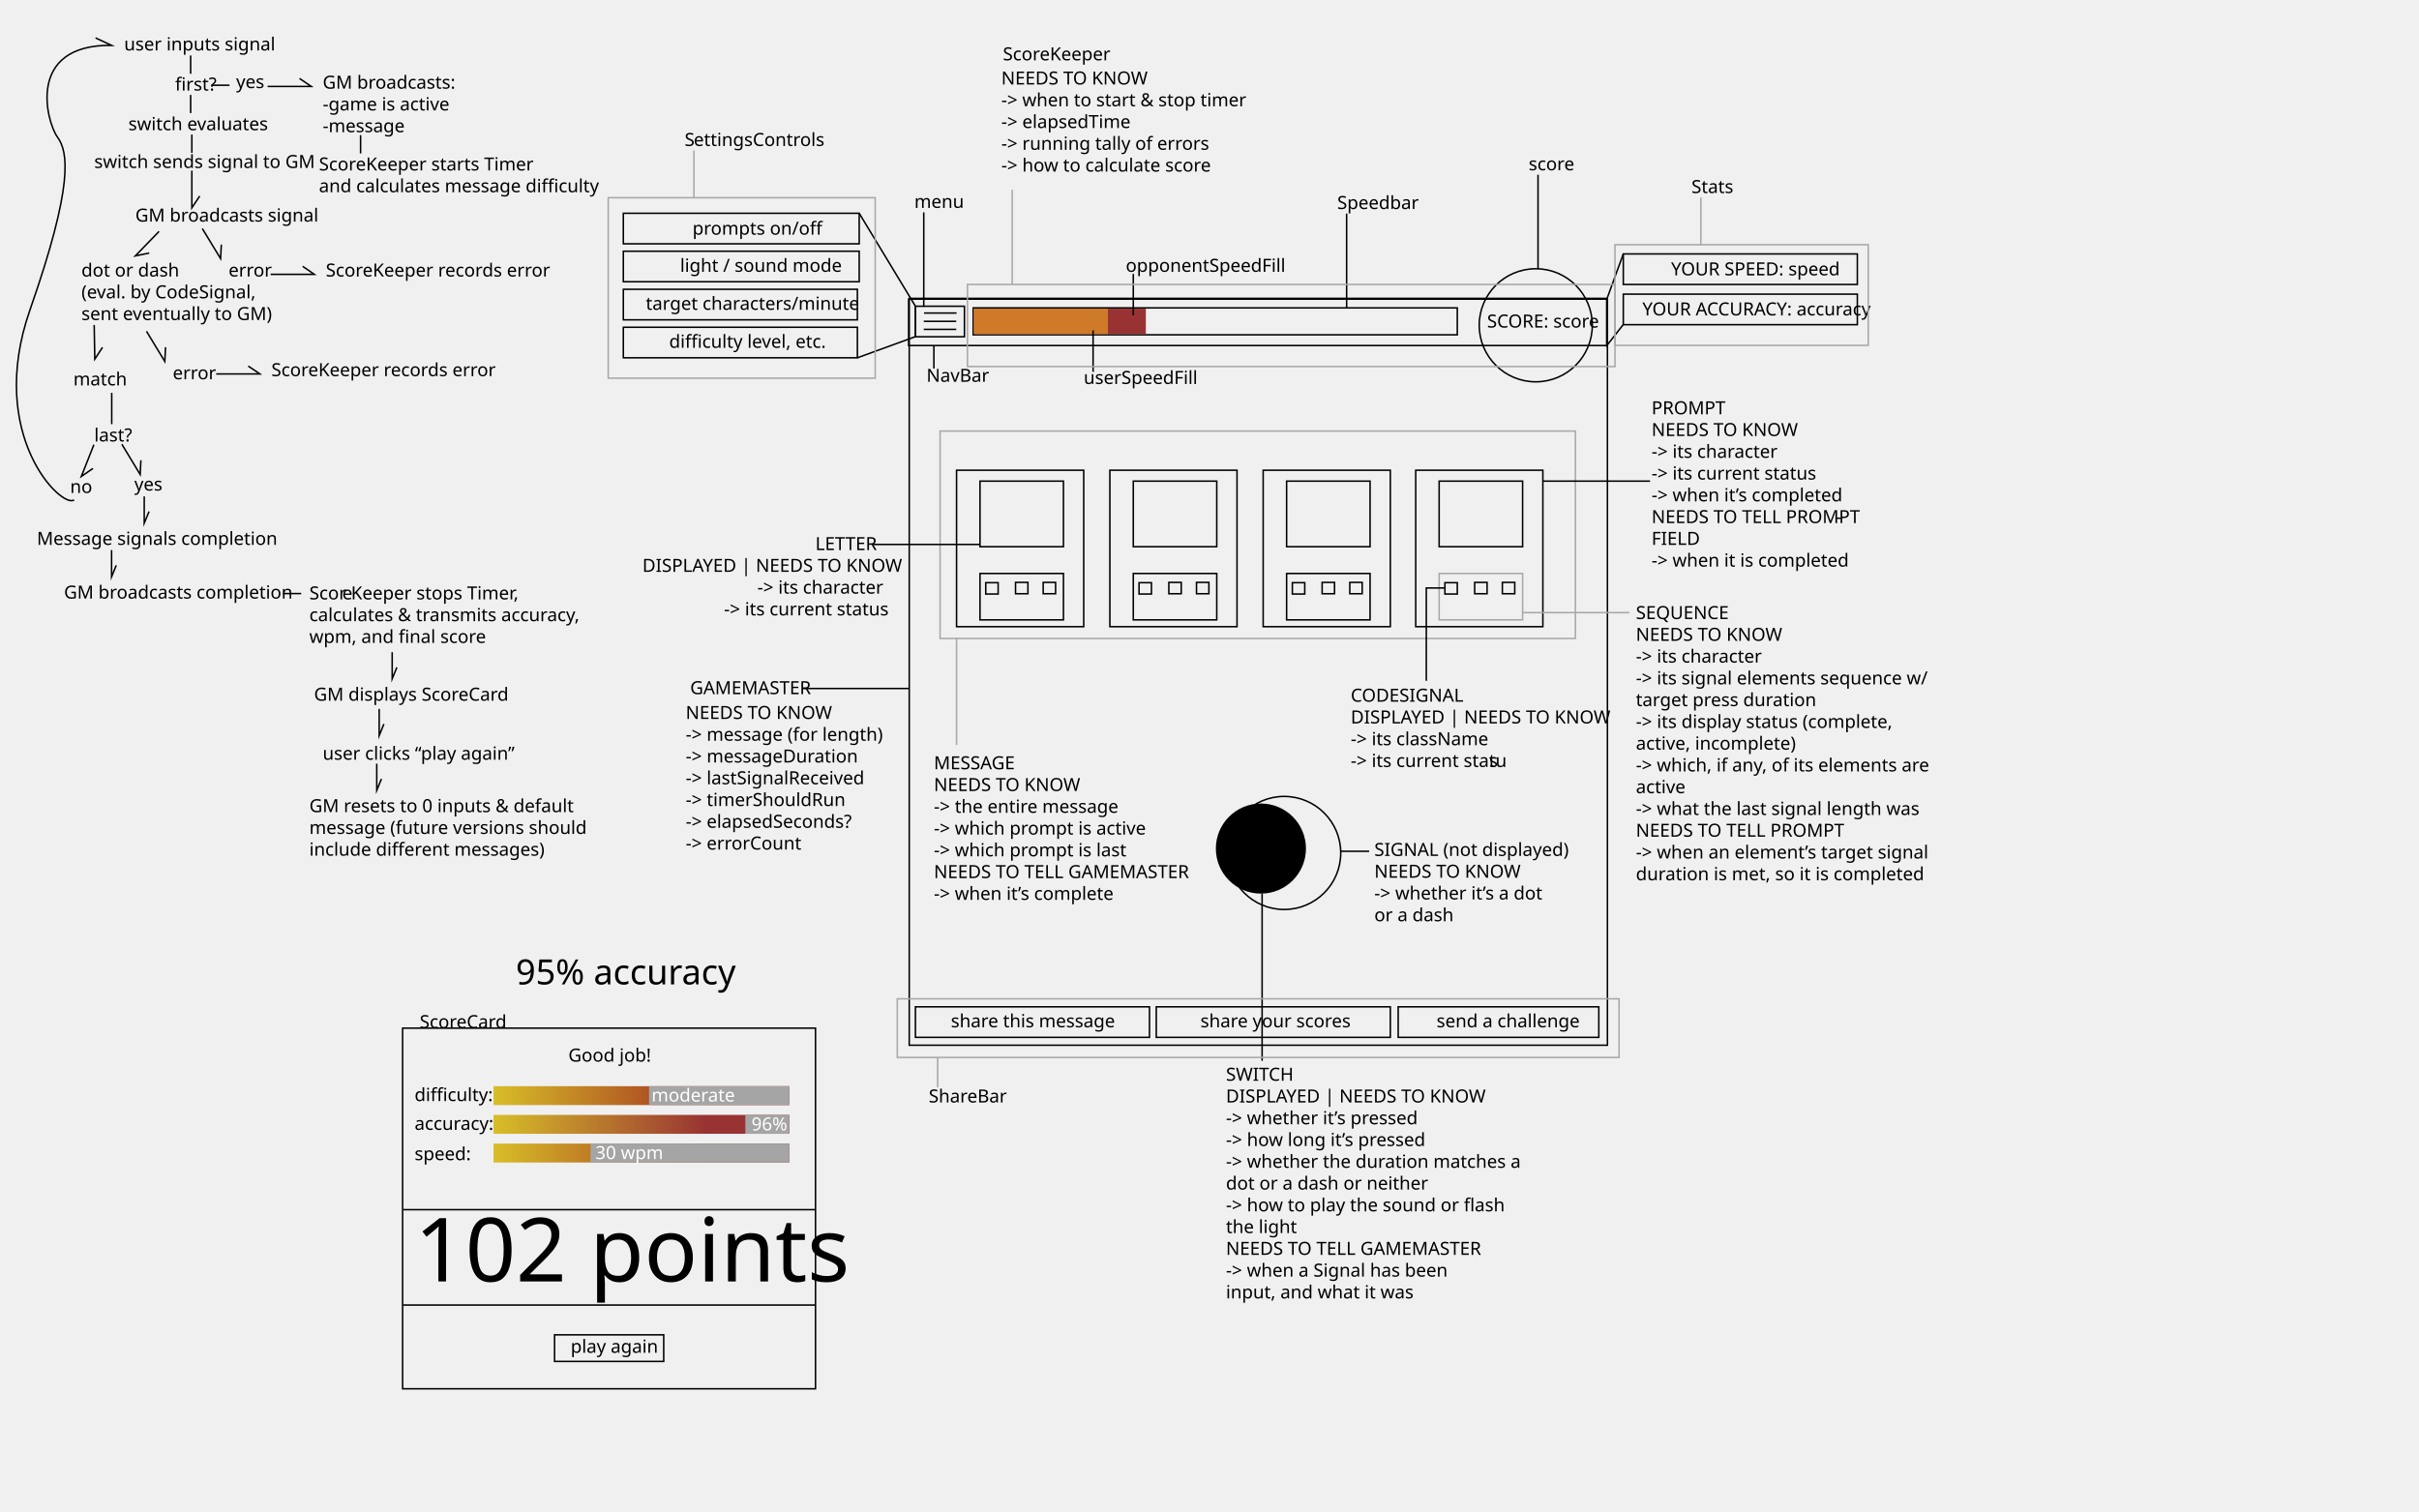
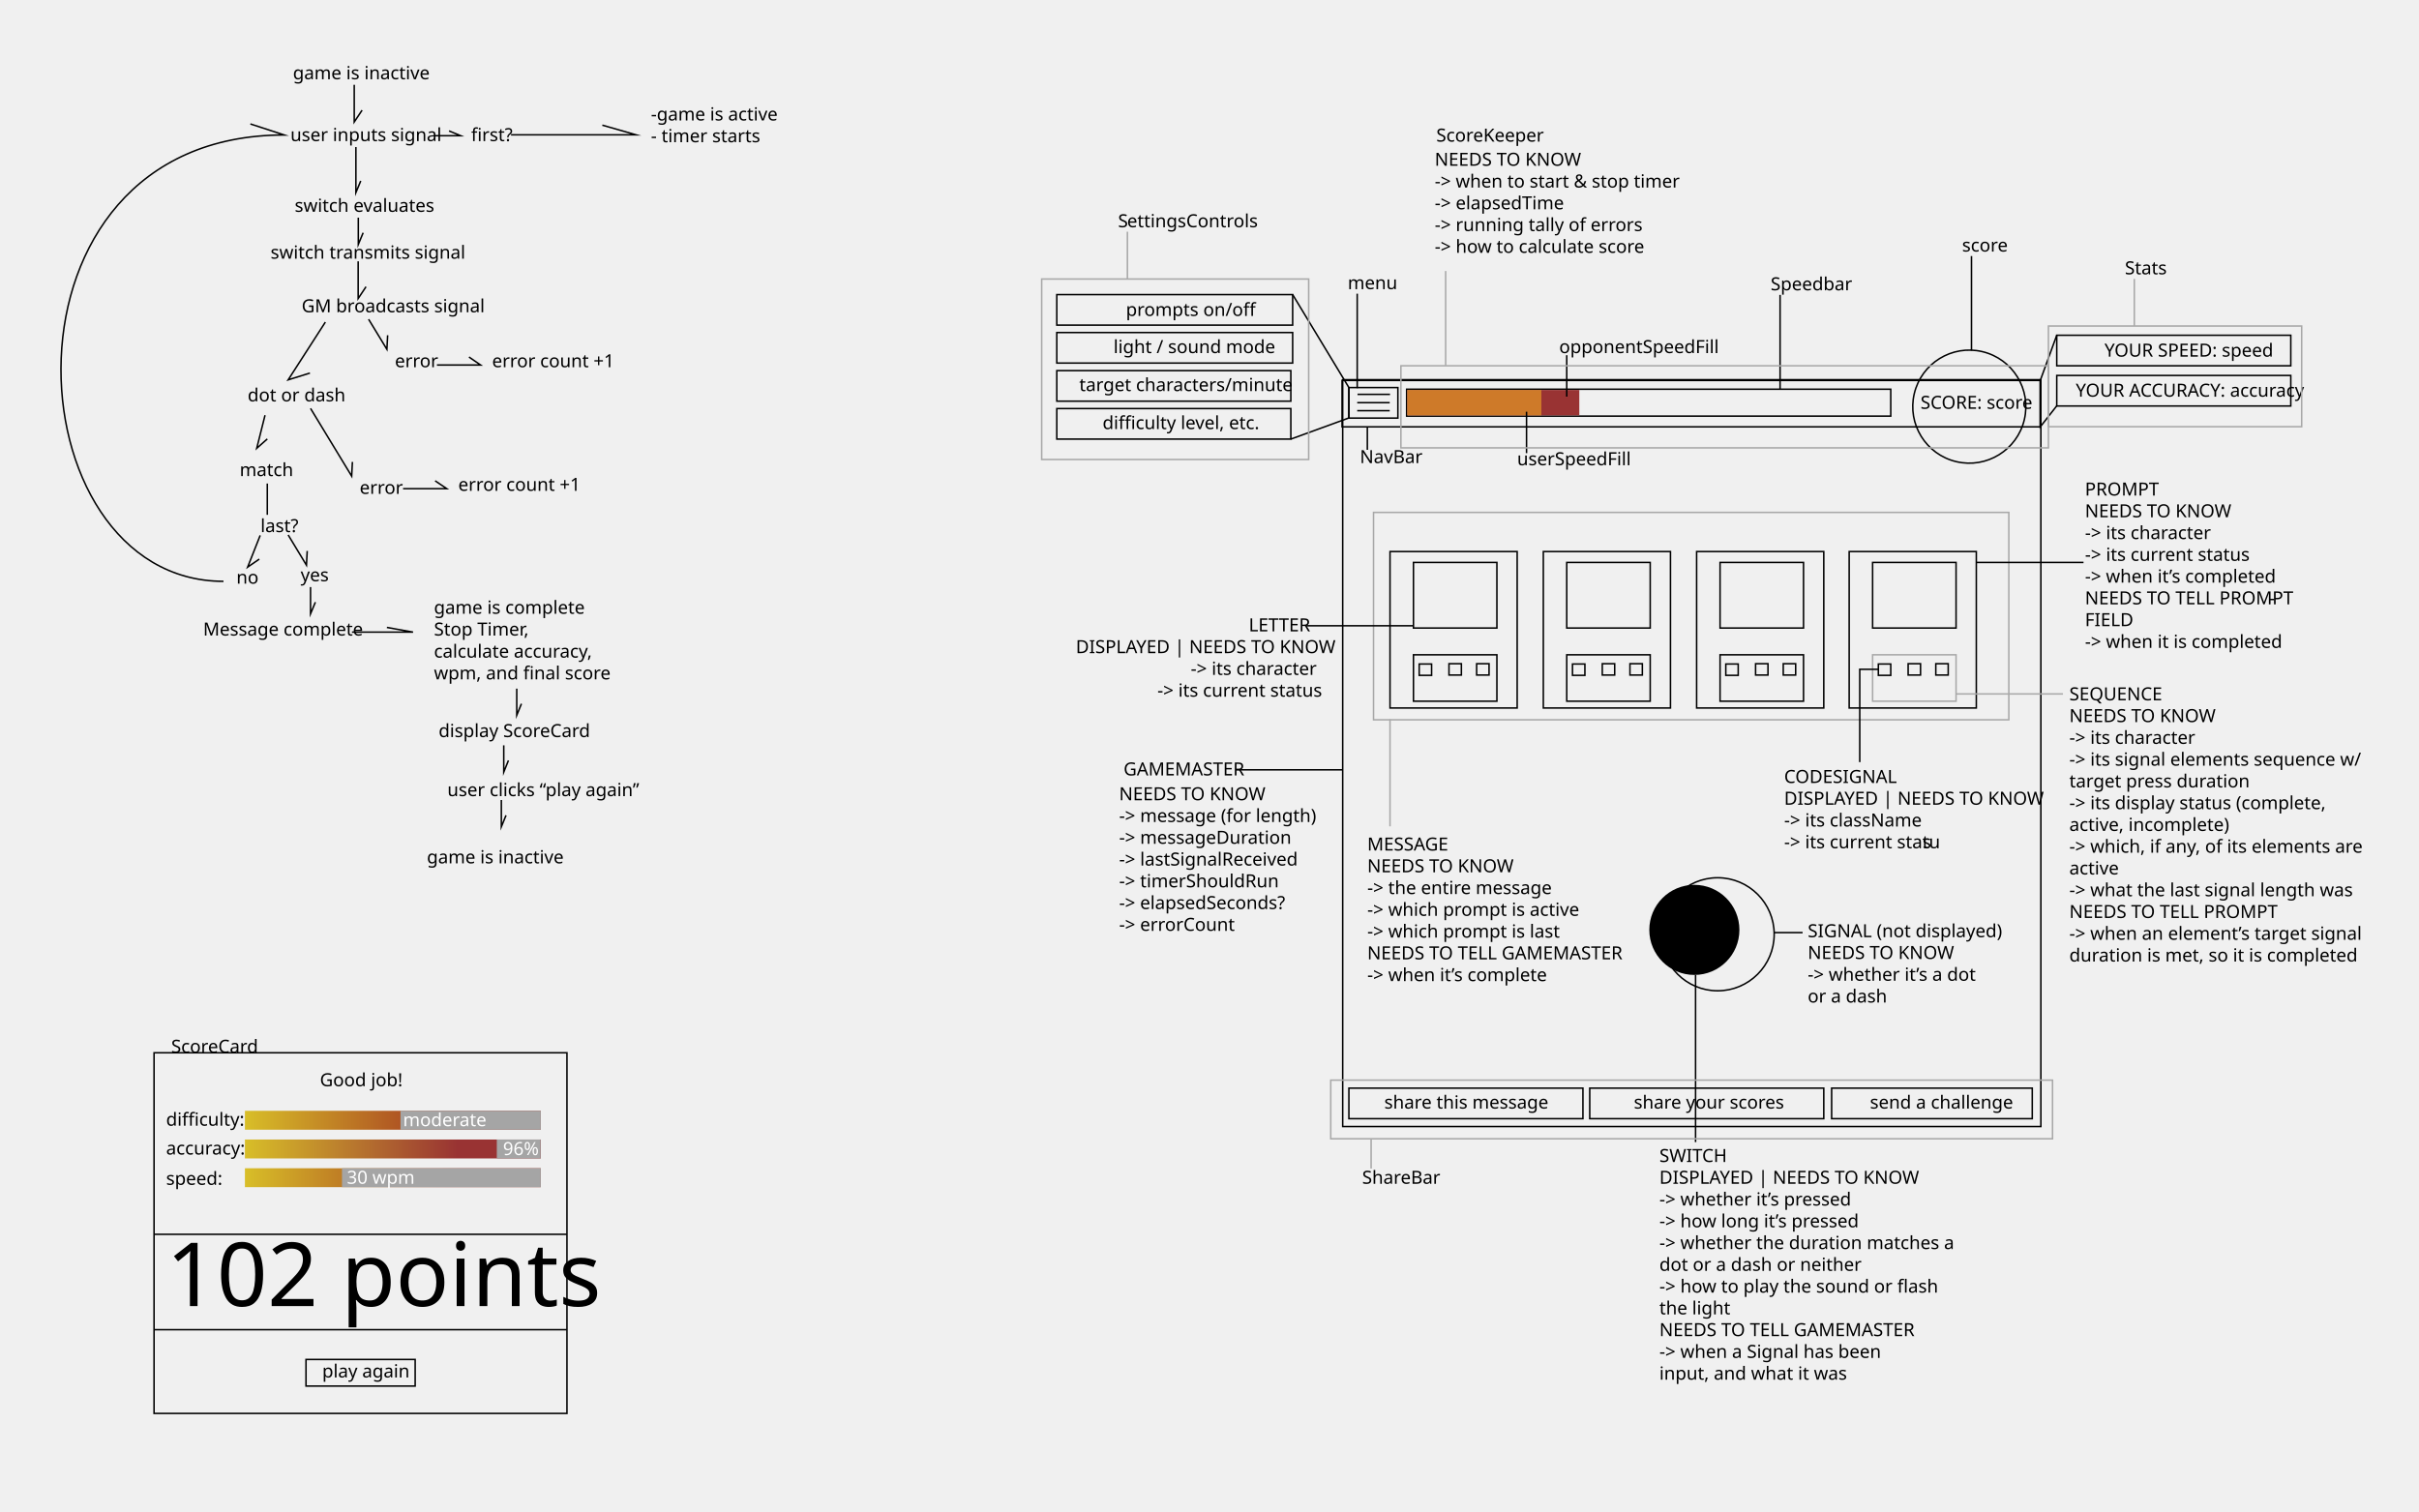
<svg xmlns="http://www.w3.org/2000/svg" version="1.1" id="Layer_1" x="0px" y="0px" viewBox="0 0 1600 1000" style="enable-background:new 0 0 1600 1000;" xml:space="preserve">
  <style type="text/css">
	.st0{fill:none;stroke:#000000;stroke-miterlimit:10;}
	.st1{fill:none;stroke:#A8A8A8;}
	.st2{fill:none;stroke:#000000;}
	.st3{fill:none;}
	.st4{font-family:'MyriadPro-Regular';}
	.st5{font-size:12px;}
	.st6{fill:#993333;}
- 	.st7{opacity:0.68;fill:#E69B24;}
- 	.st8{enable-background:new    ;}
- 	.st9{fill:none;stroke:#A8A8A8;stroke-miterlimit:10;}
- 	.st10{font-size:23.03px;}
- 	.st11{font-size:58.58px;}
- 	.st12{fill:url(#SVGID_1_);}
- 	.st13{fill:url(#SVGID_2_);}
- 	.st14{fill:url(#SVGID_3_);}
- 	.st15{fill:#A5A5A5;}
- 	.st16{fill:#FFFFFF;}
+ 	.st7{opacity:0.68;fill:#E69B24;enable-background:new    ;}
+ 	.st8{fill:none;stroke:#A8A8A8;stroke-miterlimit:10;}
+ 	.st9{enable-background:new    ;}
+ 	.st10{font-size:58.58px;}
+ 	.st11{fill:url(#SVGID_1_);}
+ 	.st12{fill:url(#SVGID_2_);}
+ 	.st13{fill:url(#SVGID_3_);}
+ 	.st14{fill:#A5A5A5;}
+ 	.st15{fill:#FFFFFF;}
</style>
-   <rect x="601.4" y="197.4" class="st0" width="461.8" height="494.1" />
-   <rect x="621.8" y="285.2" class="st1" width="420.2" height="137.2" />
-   <rect x="632.7" y="311.1" class="st0" width="84.1" height="103.5" />
-   <rect x="648.2" y="318.3" class="st0" width="55.2" height="43.4" />
-   <rect x="648.2" y="379.4" class="st0" width="55.2" height="30.7" />
-   <rect x="652" y="385.5" class="st2" width="8.2" height="7.5" />
-   <rect x="671.7" y="385.3" class="st2" width="8.2" height="7.5" />
-   <rect x="690" y="385.3" class="st2" width="8.2" height="7.5" />
-   <rect x="734.1" y="311.1" class="st0" width="84.1" height="103.5" />
-   <rect x="749.6" y="318.3" class="st0" width="55.2" height="43.4" />
-   <rect x="749.6" y="379.4" class="st0" width="55.2" height="30.7" />
-   <rect x="753.4" y="385.5" class="st2" width="8.2" height="7.5" />
-   <rect x="773.1" y="385.3" class="st2" width="8.2" height="7.5" />
-   <rect x="791.4" y="385.3" class="st2" width="8.2" height="7.5" />
-   <rect x="835.5" y="311.1" class="st2" width="84.1" height="103.5" />
-   <rect x="851" y="318.3" class="st2" width="55.2" height="43.4" />
-   <rect x="851" y="379.4" class="st2" width="55.2" height="30.7" />
-   <rect x="854.8" y="385.5" class="st2" width="8.2" height="7.5" />
-   <rect x="874.5" y="385.3" class="st2" width="8.2" height="7.5" />
-   <rect x="892.8" y="385.3" class="st2" width="8.2" height="7.5" />
-   <rect x="936.4" y="311.1" class="st2" width="84.1" height="103.5" />
-   <rect x="951.9" y="318.3" class="st2" width="55.2" height="43.4" />
-   <rect x="951.9" y="379.4" class="st1" width="55.2" height="30.7" />
-   <rect x="955.7" y="385.5" class="st2" width="8.2" height="7.5" />
-   <rect x="975.4" y="385.3" class="st2" width="8.2" height="7.5" />
-   <rect x="993.7" y="385.3" class="st2" width="8.2" height="7.5" />
-   <line class="st1" x1="632.7" y1="492.9" x2="632.7" y2="422.1" />
-   <rect x="617.7" y="500.4" class="st3" width="180.4" height="114.9" />
-   <text transform="matrix(1 0 0 1 617.6764 508.9373)" class="st4 st5">MESSAGE</text>
-   <text transform="matrix(1 0 0 1 617.6764 523.3373)" class="st4 st5">NEEDS TO KNOW</text>
-   <text transform="matrix(1 0 0 1 617.6764 537.7373)" class="st4 st5">-&gt; the entire message</text>
-   <text transform="matrix(1 0 0 1 617.6764 552.1373)" class="st4 st5">-&gt; which prompt is active</text>
-   <text transform="matrix(1 0 0 1 617.6764 566.5373)" class="st4 st5">-&gt; which prompt is last</text>
-   <text transform="matrix(1 0 0 1 617.6764 580.9373)" class="st4 st5">NEEDS TO TELL GAMEMASTER</text>
-   <text transform="matrix(1 0 0 1 617.6764 595.3373)" class="st4 st5">-&gt; when it’s complete</text>
-   <line class="st1" x1="1007" y1="405.3" x2="1077.8" y2="405.3" />
-   <g>
-     <rect x="1082" y="401" class="st3" width="180.3" height="201.3" />
-     <text transform="matrix(1 0 0 1 1082.024 409.5667)" class="st4 st5">SEQUENCE</text>
-     <text transform="matrix(1 0 0 1 1082.024 423.9667)" class="st4 st5">NEEDS TO KNOW</text>
-     <text transform="matrix(1 0 0 1 1082.024 438.3667)" class="st4 st5">-&gt; its character</text>
-     <text transform="matrix(1 0 0 1 1082.024 452.7667)" class="st4 st5">-&gt; its signal elements sequence w/ </text>
-     <text transform="matrix(1 0 0 1 1082.024 467.1667)" class="st4 st5">target press duration</text>
-     <text transform="matrix(1 0 0 1 1082.024 481.5667)" class="st4 st5">-&gt; its display status (complete, </text>
-     <text transform="matrix(1 0 0 1 1082.024 495.9667)" class="st4 st5">active, incomplete)</text>
-     <text transform="matrix(1 0 0 1 1082.024 510.3667)" class="st4 st5">-&gt; which, if any, of its elements are </text>
-     <text transform="matrix(1 0 0 1 1082.024 524.7667)" class="st4 st5">active</text>
-     <text transform="matrix(1 0 0 1 1082.024 539.1667)" class="st4 st5">-&gt; what the last signal length was</text>
-     <text transform="matrix(1 0 0 1 1082.024 553.5667)" class="st4 st5">NEEDS TO TELL PROMPT</text>
-     <text transform="matrix(1 0 0 1 1082.024 567.9667)" class="st4 st5">-&gt; when an element’s target signal </text>
-     <text transform="matrix(1 0 0 1 1082.024 582.3667)" class="st4 st5">duration is met, so it is completed</text>
-   </g>
-   <line class="st2" x1="577.4" y1="360.2" x2="648.2" y2="360.2" />
-   <rect x="328.4" y="325.4" class="st3" width="246.7" height="114.9" />
-   <text transform="matrix(1 0 0 1 539.3162 363.9365)" class="st4 st5">LETTER</text>
-   <text transform="matrix(1 0 0 1 424.9062 378.3365)" class="st4 st5">DISPLAYED | NEEDS TO KNOW</text>
-   <text transform="matrix(1 0 0 1 500.9062 392.7365)" class="st4 st5">-&gt; its character</text>
-   <text transform="matrix(1 0 0 1 478.8462 407.1365)" class="st4 st5">-&gt; its current status</text>
-   <g>
-     <rect x="893.4" y="455.7" class="st3" width="180.3" height="114.9" />
-     <text transform="matrix(1 0 0 1 893.399 464.2281)" class="st4 st5">CODESIGNAL</text>
-     <text transform="matrix(1 0 0 1 893.399 478.6282)" class="st4 st5">DISPLAYED | NEEDS TO KNOW</text>
-     <text transform="matrix(1 0 0 1 893.399 493.0282)" class="st4 st5">-&gt; its className</text>
-     <text transform="matrix(1 0 0 1 893.399 507.4282)" class="st4 st5">-&gt; its current statu</text>
-     <text transform="matrix(1 0 0 1 984.969 507.4282)" class="st4 st5">s</text>
-   </g>
-   <line class="st2" x1="834.8" y1="591.2" x2="834.8" y2="701.8" />
-   <rect x="810.9" y="704.5" class="st3" width="180.3" height="162.9" />
-   <text transform="matrix(1 0 0 1 810.8845 714.9994)" class="st4 st5">SWITCH</text>
-   <text transform="matrix(1 0 0 1 810.8845 729.3994)" class="st4 st5">DISPLAYED | NEEDS TO KNOW</text>
-   <text transform="matrix(1 0 0 1 810.8845 743.7994)" class="st4 st5">-&gt; whether it’s pressed</text>
-   <text transform="matrix(1 0 0 1 810.8845 758.1994)" class="st4 st5">-&gt; how long it’s pressed</text>
-   <text transform="matrix(1 0 0 1 810.8845 772.5994)" class="st4 st5">-&gt; whether the duration matches a </text>
-   <text transform="matrix(1 0 0 1 810.8845 786.9994)" class="st4 st5">dot or a dash or neither</text>
-   <text transform="matrix(1 0 0 1 810.8845 801.3994)" class="st4 st5">-&gt; how to play the sound or flash </text>
-   <text transform="matrix(1 0 0 1 810.8845 815.7994)" class="st4 st5">the light</text>
-   <text transform="matrix(1 0 0 1 810.8845 830.1994)" class="st4 st5">NEEDS TO TELL GAMEMASTER</text>
-   <text transform="matrix(1 0 0 1 810.8845 844.5994)" class="st4 st5">-&gt; when a Signal has been </text>
-   <text transform="matrix(1 0 0 1 810.8845 858.9994)" class="st4 st5">input, and what it was</text>
-   <line class="st2" x1="1020.6" y1="318.3" x2="1091.4" y2="318.3" />
-   <g>
-     <rect x="1092.4" y="265.6" class="st3" width="149.6" height="123.7" />
-     <text transform="matrix(1 0 0 1 1092.393 274.0768)" class="st4 st5">PROMPT</text>
-     <text transform="matrix(1 0 0 1 1092.393 288.4768)" class="st4 st5">NEEDS TO KNOW</text>
-     <text transform="matrix(1 0 0 1 1092.393 302.8768)" class="st4 st5">-&gt; its character</text>
-     <text transform="matrix(1 0 0 1 1092.393 317.2768)" class="st4 st5">-&gt; its current status </text>
-     <text transform="matrix(1 0 0 1 1092.393 331.6768)" class="st4 st5">-&gt; when it’s completed</text>
-     <text transform="matrix(1 0 0 1 1092.393 346.0768)" class="st4 st5">NEEDS TO TELL PROMPT</text>
-     <text transform="matrix(1 0 0 1 1214.163 346.0768)" class="st4 st5">-</text>
-     <text transform="matrix(1 0 0 1 1092.393 360.4768)" class="st4 st5">FIELD</text>
-     <text transform="matrix(1 0 0 1 1092.393 374.8768)" class="st4 st5">-&gt; when it is completed</text>
-   </g>
-   <circle cx="834" cy="561.4" r="29.8" />
-   <line class="st2" x1="530.6" y1="455.5" x2="601.4" y2="455.5" />
-   <text transform="matrix(1 0 0 1 456.4814 459.244)" class="st4 st5">GAMEMASTER </text>
-   <polyline class="st2" points="943.4,450.4 943.4,389 955.7,389 " />
-   <text transform="matrix(1 0 0 1 1105.319 182.172)" class="st4 st5">YOUR SPEED: speed</text>
-   <line class="st2" x1="905.6" y1="563.2" x2="886.7" y2="563.2" />
-   <g>
-     <text transform="matrix(1 0 0 1 909.0115 566.2803)" class="st4 st5">SIGNAL (not displayed)</text>
-     <text transform="matrix(1 0 0 1 909.0115 580.6803)" class="st4 st5">NEEDS TO KNOW</text>
-     <text transform="matrix(1 0 0 1 909.0115 595.0803)" class="st4 st5">-&gt; whether it’s a dot</text>
-     <text transform="matrix(1 0 0 1 909.0115 609.4803)" class="st4 st5">or a dash</text>
-   </g>
-   <g>
-     <circle class="st0" cx="849.4" cy="564.3" r="37.4" />
-   </g>
-   <rect x="601" y="197.9" class="st0" width="461.8" height="30.7" />
-   <text transform="matrix(1 0 0 1 1086.315 208.6706)" class="st4 st5">YOUR ACCURACY: accuracy</text>
-   <text transform="matrix(1 0 0 1 983.5997 216.7052)" class="st4 st5">SCORE: score </text>
-   <text transform="matrix(1 0 0 1 612.8002 252.602)" class="st4 st5">NavBar</text>
-   <rect x="1073.7" y="168" class="st2" width="154.8" height="20.2" />
-   <rect x="1073.7" y="194.6" class="st2" width="154.8" height="20.2" />
-   <g>
-     <circle class="st0" cx="1015.8" cy="215.2" r="37.4" />
-   </g>
-   <text transform="matrix(1 0 0 1 458.0487 155.2522)" class="st4 st5">prompts on/off</text>
-   <text transform="matrix(1 0 0 1 449.8571 179.8286)" class="st4 st5">light / sound mode</text>
-   <text transform="matrix(1 0 0 1 884.4805 138.2922)" class="st4 st5">Speedbar</text>
-   <rect x="412.3" y="141.1" class="st2" width="156" height="20.2" />
-   <rect x="412.3" y="166.2" class="st2" width="156" height="20.2" />
-   <text transform="matrix(1 0 0 1 427.174 204.9706)" class="st4 st5">target characters/minute</text>
-   <rect x="412.3" y="191.4" class="st2" width="154.8" height="20.2" />
-   <text transform="matrix(1 0 0 1 442.6115 230.1126)" class="st4 st5">difficulty level, etc.</text>
-   <rect x="412.3" y="216.5" class="st2" width="154.8" height="20.2" />
-   <rect x="605.5" y="202.6" class="st2" width="32.4" height="20.2" />
-   <line class="st0" x1="611.2" y1="207.1" x2="632.7" y2="207.1" />
-   <line class="st0" x1="611" y1="212.6" x2="632.5" y2="212.6" />
-   <line class="st0" x1="611" y1="217.9" x2="632.5" y2="217.9" />
-   <polyline class="st0" points="567.1,236.7 605.5,222.7 605.5,202.6 568.3,141.1 " />
-   <polyline class="st0" points="1073.7,214.7 1062.8,228.6 1062.8,197.9 1073.7,168 " />
-   <line class="st2" x1="890.7" y1="141.3" x2="890.7" y2="203.7" />
-   <g>
-     <rect x="643.7" y="203.7" class="st0" width="320.2" height="17.8" />
-     <rect x="644.1" y="204.2" class="st6" width="113.8" height="16.8" />
-     <rect x="644.1" y="204.2" class="st7" width="88.7" height="16.8" />
-   </g>
-   <rect x="593.5" y="660.8" class="st1" width="477.4" height="38.8" />
-   <text transform="matrix(1 0 0 1 614.2827 729.3995)" class="st4 st5">ShareBar</text>
-   <text transform="matrix(1 0 0 1 628.9325 679.6516)" class="st4 st5">share this message</text>
-   <rect x="605.5" y="666.1" class="st2" width="154.8" height="20.2" />
-   <text transform="matrix(1 0 0 1 950.1595 679.6523)" class="st4 st5">send a challenge</text>
-   <rect x="764.8" y="666.1" class="st2" width="154.8" height="20.2" />
-   <text transform="matrix(1 0 0 1 794.0042 679.6525)" class="st4 st5">share your scores</text>
-   <rect x="924.8" y="666.1" class="st2" width="132.7" height="20.2" />
-   <text transform="matrix(1 0 0 1 604.7757 137.5383)" class="st4 st5">menu</text>
-   <line class="st2" x1="611" y1="140.5" x2="611" y2="203" />
-   <text transform="matrix(1 0 0 1 1011.1 112.654)" class="st4 st5">score</text>
-   <line class="st2" x1="1017.3" y1="115.6" x2="1017.3" y2="178.1" />
-   <text transform="matrix(1 0 0 1 1118.776 127.7151)" class="st4 st5">Stats</text>
-   <line class="st1" x1="1125" y1="130.7" x2="1125" y2="161.9" />
-   <rect x="1068.2" y="161.9" class="st1" width="167.5" height="66.6" />
-   <text transform="matrix(1 0 0 1 452.8323 96.5804)" class="st8">
-     <tspan x="0" y="0" class="st4 st5">S</tspan>
-     <tspan x="6" y="0" class="st4 st5">ettingsControls</tspan>
+   <rect x="888.1" y="251.2" class="st0" width="461.8" height="494.1" />
+   <rect x="908.5" y="339" class="st1" width="420.2" height="137.2" />
+   <rect x="919.4" y="364.9" class="st0" width="84.1" height="103.5" />
+   <rect x="934.9" y="372.1" class="st0" width="55.2" height="43.4" />
+   <rect x="934.9" y="433.2" class="st0" width="55.2" height="30.7" />
+   <rect x="938.7" y="439.3" class="st2" width="8.2" height="7.5" />
+   <rect x="958.4" y="439.1" class="st2" width="8.2" height="7.5" />
+   <rect x="976.7" y="439.1" class="st2" width="8.2" height="7.5" />
+   <rect x="1020.8" y="364.9" class="st0" width="84.1" height="103.5" />
+   <rect x="1036.3" y="372.1" class="st0" width="55.2" height="43.4" />
+   <rect x="1036.3" y="433.2" class="st0" width="55.2" height="30.7" />
+   <rect x="1040.1" y="439.3" class="st2" width="8.2" height="7.5" />
+   <rect x="1059.8" y="439.1" class="st2" width="8.2" height="7.5" />
+   <rect x="1078.1" y="439.1" class="st2" width="8.2" height="7.5" />
+   <rect x="1122.2" y="364.9" class="st2" width="84.1" height="103.5" />
+   <rect x="1137.7" y="372.1" class="st2" width="55.2" height="43.4" />
+   <rect x="1137.7" y="433.2" class="st2" width="55.2" height="30.7" />
+   <rect x="1141.5" y="439.3" class="st2" width="8.2" height="7.5" />
+   <rect x="1161.2" y="439.1" class="st2" width="8.2" height="7.5" />
+   <rect x="1179.5" y="439.1" class="st2" width="8.2" height="7.5" />
+   <rect x="1223.1" y="364.9" class="st2" width="84.1" height="103.5" />
+   <rect x="1238.6" y="372.1" class="st2" width="55.2" height="43.4" />
+   <rect x="1238.6" y="433.2" class="st1" width="55.2" height="30.7" />
+   <rect x="1242.4" y="439.3" class="st2" width="8.2" height="7.5" />
+   <rect x="1262.1" y="439.1" class="st2" width="8.2" height="7.5" />
+   <rect x="1280.4" y="439.1" class="st2" width="8.2" height="7.5" />
+   <line class="st1" x1="919.4" y1="546.7" x2="919.4" y2="475.9" />
+   <rect x="904.4" y="554.2" class="st3" width="180.4" height="114.9" />
+   <text transform="matrix(1 0 0 1 904.3508 562.7075)" class="st4 st5">MESSAGE</text>
+   <text transform="matrix(1 0 0 1 904.3508 577.1075)" class="st4 st5">NEEDS TO KNOW</text>
+   <text transform="matrix(1 0 0 1 904.3508 591.5075)" class="st4 st5">-&gt; the entire message</text>
+   <text transform="matrix(1 0 0 1 904.3508 605.9075)" class="st4 st5">-&gt; which prompt is active</text>
+   <text transform="matrix(1 0 0 1 904.3508 620.3075)" class="st4 st5">-&gt; which prompt is last</text>
+   <text transform="matrix(1 0 0 1 904.3508 634.7075)" class="st4 st5">NEEDS TO TELL GAMEMASTER</text>
+   <text transform="matrix(1 0 0 1 904.3508 649.1075)" class="st4 st5">-&gt; when it’s complete</text>
+   <line class="st1" x1="1293.7" y1="459.1" x2="1364.5" y2="459.1" />
+   <g>
+     <rect x="1368.7" y="454.8" class="st3" width="180.3" height="201.3" />
+     <text transform="matrix(1 0 0 1 1368.699 463.3369)" class="st4 st5">SEQUENCE</text>
+     <text transform="matrix(1 0 0 1 1368.699 477.7369)" class="st4 st5">NEEDS TO KNOW</text>
+     <text transform="matrix(1 0 0 1 1368.699 492.1369)" class="st4 st5">-&gt; its character</text>
+     <text transform="matrix(1 0 0 1 1368.699 506.5369)" class="st4 st5">-&gt; its signal elements sequence w/ </text>
+     <text transform="matrix(1 0 0 1 1368.699 520.9369)" class="st4 st5">target press duration</text>
+     <text transform="matrix(1 0 0 1 1368.699 535.3369)" class="st4 st5">-&gt; its display status (complete, </text>
+     <text transform="matrix(1 0 0 1 1368.699 549.7369)" class="st4 st5">active, incomplete)</text>
+     <text transform="matrix(1 0 0 1 1368.699 564.1369)" class="st4 st5">-&gt; which, if any, of its elements are </text>
+     <text transform="matrix(1 0 0 1 1368.699 578.5369)" class="st4 st5">active</text>
+     <text transform="matrix(1 0 0 1 1368.699 592.9369)" class="st4 st5">-&gt; what the last signal length was</text>
+     <text transform="matrix(1 0 0 1 1368.699 607.3369)" class="st4 st5">NEEDS TO TELL PROMPT</text>
+     <text transform="matrix(1 0 0 1 1368.699 621.7369)" class="st4 st5">-&gt; when an element’s target signal </text>
+     <text transform="matrix(1 0 0 1 1368.699 636.1369)" class="st4 st5">duration is met, so it is completed</text>
+   </g>
+   <line class="st2" x1="864.1" y1="414" x2="934.9" y2="414" />
+   <rect x="615.1" y="379.2" class="st3" width="246.7" height="114.9" />
+   <text transform="matrix(1 0 0 1 825.9906 417.7067)" class="st4 st5">LETTER</text>
+   <text transform="matrix(1 0 0 1 711.5806 432.1067)" class="st4 st5">DISPLAYED | NEEDS TO KNOW</text>
+   <text transform="matrix(1 0 0 1 787.5806 446.5067)" class="st4 st5">-&gt; its character</text>
+   <text transform="matrix(1 0 0 1 765.5206 460.9067)" class="st4 st5">-&gt; its current status</text>
+   <g>
+     <rect x="1180.1" y="509.5" class="st3" width="180.3" height="114.9" />
+     <text transform="matrix(1 0 0 1 1180.073 517.9983)" class="st4 st5">CODESIGNAL</text>
+     <text transform="matrix(1 0 0 1 1180.073 532.3984)" class="st4 st5">DISPLAYED | NEEDS TO KNOW</text>
+     <text transform="matrix(1 0 0 1 1180.073 546.7984)" class="st4 st5">-&gt; its className</text>
+     <text transform="matrix(1 0 0 1 1180.073 561.1984)" class="st4 st5">-&gt; its current statu</text>
+     <text transform="matrix(1 0 0 1 1271.643 561.1984)" class="st4 st5">s</text>
+   </g>
+   <line class="st2" x1="1121.5" y1="645" x2="1121.5" y2="755.6" />
+   <rect x="1097.6" y="758.3" class="st3" width="180.3" height="162.9" />
+   <text transform="matrix(1 0 0 1 1097.559 768.7696)" class="st4 st5">SWITCH</text>
+   <text transform="matrix(1 0 0 1 1097.559 783.1696)" class="st4 st5">DISPLAYED | NEEDS TO KNOW</text>
+   <text transform="matrix(1 0 0 1 1097.559 797.5696)" class="st4 st5">-&gt; whether it’s pressed</text>
+   <text transform="matrix(1 0 0 1 1097.559 811.9696)" class="st4 st5">-&gt; how long it’s pressed</text>
+   <text transform="matrix(1 0 0 1 1097.559 826.3696)" class="st4 st5">-&gt; whether the duration matches a </text>
+   <text transform="matrix(1 0 0 1 1097.559 840.7696)" class="st4 st5">dot or a dash or neither</text>
+   <text transform="matrix(1 0 0 1 1097.559 855.1696)" class="st4 st5">-&gt; how to play the sound or flash </text>
+   <text transform="matrix(1 0 0 1 1097.559 869.5696)" class="st4 st5">the light</text>
+   <text transform="matrix(1 0 0 1 1097.559 883.9696)" class="st4 st5">NEEDS TO TELL GAMEMASTER</text>
+   <text transform="matrix(1 0 0 1 1097.559 898.3696)" class="st4 st5">-&gt; when a Signal has been </text>
+   <text transform="matrix(1 0 0 1 1097.559 912.7696)" class="st4 st5">input, and what it was</text>
+   <line class="st2" x1="1307.3" y1="372.1" x2="1378.1" y2="372.1" />
+   <g>
+     <rect x="1379.1" y="319.4" class="st3" width="149.6" height="123.7" />
+     <text transform="matrix(1 0 0 1 1379.067 327.847)" class="st4 st5">PROMPT</text>
+     <text transform="matrix(1 0 0 1 1379.067 342.247)" class="st4 st5">NEEDS TO KNOW</text>
+     <text transform="matrix(1 0 0 1 1379.067 356.647)" class="st4 st5">-&gt; its character</text>
+     <text transform="matrix(1 0 0 1 1379.067 371.047)" class="st4 st5">-&gt; its current status </text>
+     <text transform="matrix(1 0 0 1 1379.067 385.447)" class="st4 st5">-&gt; when it’s completed</text>
+     <text transform="matrix(1 0 0 1 1379.067 399.847)" class="st4 st5">NEEDS TO TELL PROMPT</text>
+     <text transform="matrix(1 0 0 1 1500.837 399.847)" class="st4 st5">-</text>
+     <text transform="matrix(1 0 0 1 1379.067 414.247)" class="st4 st5">FIELD</text>
+     <text transform="matrix(1 0 0 1 1379.067 428.647)" class="st4 st5">-&gt; when it is completed</text>
+   </g>
+   <circle cx="1120.7" cy="615.2" r="29.8" />
+   <line class="st2" x1="817.3" y1="509.3" x2="888.1" y2="509.3" />
+   <text transform="matrix(1 0 0 1 743.1558 513.0142)" class="st4 st5">GAMEMASTER </text>
+   <polyline class="st2" points="1230.1,504.2 1230.1,442.8 1242.4,442.8 " />
+   <text transform="matrix(1 0 0 1 1391.993 235.9422)" class="st4 st5">YOUR SPEED: speed</text>
+   <line class="st2" x1="1192.3" y1="617" x2="1173.4" y2="617" />
+   <g>
+     <text transform="matrix(1 0 0 1 1195.686 620.0505)" class="st4 st5">SIGNAL (not displayed)</text>
+     <text transform="matrix(1 0 0 1 1195.686 634.4505)" class="st4 st5">NEEDS TO KNOW</text>
+     <text transform="matrix(1 0 0 1 1195.686 648.8505)" class="st4 st5">-&gt; whether it’s a dot</text>
+     <text transform="matrix(1 0 0 1 1195.686 663.2505)" class="st4 st5">or a dash</text>
+   </g>
+   <g>
+     <circle class="st0" cx="1136.1" cy="618.1" r="37.4" />
+   </g>
+   <rect x="887.7" y="251.7" class="st0" width="461.8" height="30.7" />
+   <text transform="matrix(1 0 0 1 1372.989 262.4408)" class="st4 st5">YOUR ACCURACY: accuracy</text>
+   <text transform="matrix(1 0 0 1 1270.274 270.4754)" class="st4 st5">SCORE: score </text>
+   <text transform="matrix(1 0 0 1 899.4745 306.3722)" class="st4 st5">NavBar</text>
+   <rect x="1360.4" y="221.8" class="st2" width="154.8" height="20.2" />
+   <rect x="1360.4" y="248.4" class="st2" width="154.8" height="20.2" />
+   <g>
+     <ellipse transform="matrix(0.2298 -0.9732 0.9732 0.2298 741.4521 1474.805)" class="st0" cx="1302.5" cy="269" rx="37.4" ry="37.4" />
+   </g>
+   <text transform="matrix(1 0 0 1 744.7231 209.0224)" class="st4 st5">prompts on/off</text>
+   <text transform="matrix(1 0 0 1 736.5315 233.5988)" class="st4 st5">light / sound mode</text>
+   <text transform="matrix(1 0 0 1 1171.155 192.0624)" class="st4 st5">Speedbar</text>
+   <rect x="699" y="194.9" class="st2" width="156" height="20.2" />
+   <rect x="699" y="220" class="st2" width="156" height="20.2" />
+   <text transform="matrix(1 0 0 1 713.8484 258.7408)" class="st4 st5">target characters/minute</text>
+   <rect x="699" y="245.2" class="st2" width="154.8" height="20.2" />
+   <text transform="matrix(1 0 0 1 729.2859 283.8828)" class="st4 st5">difficulty level, etc.</text>
+   <rect x="699" y="270.3" class="st2" width="154.8" height="20.2" />
+   <rect x="892.2" y="256.4" class="st2" width="32.4" height="20.2" />
+   <line class="st0" x1="897.9" y1="260.9" x2="919.4" y2="260.9" />
+   <line class="st0" x1="897.7" y1="266.4" x2="919.2" y2="266.4" />
+   <line class="st0" x1="897.7" y1="271.7" x2="919.2" y2="271.7" />
+   <polyline class="st0" points="853.8,290.5 892.2,276.5 892.2,256.4 855,194.9 " />
+   <polyline class="st0" points="1360.4,268.5 1349.5,282.4 1349.5,251.7 1360.4,221.8 " />
+   <line class="st2" x1="1177.4" y1="195.1" x2="1177.4" y2="257.5" />
+   <g>
+     <rect x="930.4" y="257.5" class="st0" width="320.2" height="17.8" />
+     <rect x="930.8" y="258" class="st6" width="113.8" height="16.8" />
+     <rect x="930.8" y="258" class="st7" width="88.7" height="16.8" />
+   </g>
+   <rect x="880.2" y="714.6" class="st1" width="477.4" height="38.8" />
+   <text transform="matrix(1 0 0 1 900.9571 783.1697)" class="st4 st5">ShareBar</text>
+   <text transform="matrix(1 0 0 1 915.6069 733.4218)" class="st4 st5">share this message</text>
+   <rect x="892.2" y="719.9" class="st2" width="154.8" height="20.2" />
+   <text transform="matrix(1 0 0 1 1236.834 733.4225)" class="st4 st5">send a challenge</text>
+   <rect x="1051.5" y="719.9" class="st2" width="154.8" height="20.2" />
+   <text transform="matrix(1 0 0 1 1080.679 733.4227)" class="st4 st5">share your scores</text>
+   <rect x="1211.5" y="719.9" class="st2" width="132.7" height="20.2" />
+   <text transform="matrix(1 0 0 1 891.4501 191.3085)" class="st4 st5">menu</text>
+   <line class="st2" x1="897.7" y1="194.3" x2="897.7" y2="256.8" />
+   <text transform="matrix(1 0 0 1 1297.774 166.4243)" class="st4 st5">score</text>
+   <line class="st2" x1="1304" y1="169.4" x2="1304" y2="231.9" />
+   <text transform="matrix(1 0 0 1 1405.45 181.4853)" class="st4 st5">Stats</text>
+   <line class="st1" x1="1411.7" y1="184.5" x2="1411.7" y2="215.7" />
+   <rect x="1354.9" y="215.7" class="st1" width="167.5" height="66.6" />
+   <text transform="matrix(1 0 0 1 739.5067 150.3506)" class="st4 st5">S</text>
+   <text transform="matrix(1 0 0 1 745.5067 150.3506)" class="st4 st5">ettingsControls</text>
+   <line class="st1" x1="745.7" y1="153.3" x2="745.7" y2="184.6" />
+   <rect x="689" y="184.6" class="st1" width="176.6" height="119.4" />
+   <text transform="matrix(1 0 0 1 1003.474 307.802)" class="st4 st5">userSpeedFill</text>
+   <line class="st2" x1="1009.7" y1="272.4" x2="1009.7" y2="299.8" />
+   <line class="st2" x1="1036.3" y1="235" x2="1036.3" y2="262.4" />
+   <text transform="matrix(1 0 0 1 1031.294 233.5986)" class="st4 st5">opponentSpeedFill</text>
+   <rect x="926.6" y="242" class="st8" width="428.3" height="54.3" />
+   <line class="st2" x1="904.4" y1="282.6" x2="904.4" y2="297.6" />
+   <g>
+     <text transform="matrix(1 0 0 1 950.0077 93.686)" class="st4 st5">ScoreKeeper</text>
+   </g>
+   <line class="st1" x1="956.2" y1="179.3" x2="956.2" y2="241.8" />
+   <line class="st1" x1="906.9" y1="753.4" x2="906.9" y2="773.1" />
+   <rect x="740.2" y="520.9" class="st3" width="171.5" height="166.8" />
+   <text transform="matrix(1 0 0 1 740.217 529.4346)" class="st4 st5">NEEDS TO KNOW</text>
+   <text transform="matrix(1 0 0 1 740.217 543.8346)" class="st4 st5">-&gt; message (for length)</text>
+   <text transform="matrix(1 0 0 1 740.217 558.2346)" class="st4 st5">-&gt; messageDuration</text>
+   <text transform="matrix(1 0 0 1 740.217 572.6346)" class="st4 st5">-&gt; lastSignalReceived</text>
+   <text transform="matrix(1 0 0 1 740.217 587.0346)" class="st4 st5">-&gt; timerShouldRun</text>
+   <text transform="matrix(1 0 0 1 740.217 601.4346)" class="st4 st5">-&gt; elapsedSeconds?</text>
+   <text transform="matrix(1 0 0 1 740.217 615.8346)" class="st4 st5">-&gt; errorCount</text>
+   <rect x="949" y="101.2" class="st3" width="171.5" height="166.8" />
+   <text transform="matrix(1 0 0 1 948.9787 109.6714)" class="st4 st5">NEEDS TO KNOW</text>
+   <text transform="matrix(1 0 0 1 948.9787 124.0715)" class="st4 st5">-&gt; when to start &amp; stop timer</text>
+   <text transform="matrix(1 0 0 1 948.9787 138.4715)" class="st4 st5">-&gt; elapsedTime</text>
+   <text transform="matrix(1 0 0 1 948.9787 152.8715)" class="st4 st5">-&gt; running tally of errors</text>
+   <text transform="matrix(1 0 0 1 948.9787 167.2715)" class="st4 st5">-&gt; how to calculate score</text>
+   <text transform="matrix(1 0 0 1 192.0884 93.3673)" class="st4 st5">user inputs signal</text>
+   <text transform="matrix(1 0 0 1 199.4951 206.6051)" class="st4 st5">GM broadcasts signal</text>
+   <text transform="matrix(1 0 0 1 194.9194 140.1493)" class="st4 st5">switch evaluates</text>
+   <polyline class="st0" points="236.9,172.9 236.9,197.5 242.1,189.7 " />
+   <text transform="matrix(1 0 0 1 178.9614 171.1321)" class="st4 st5">switch transmits signal</text>
+   <text transform="matrix(1 0 0 1 163.8002 265.5537)" class="st4 st5">dot or dash</text>
+   <text transform="matrix(1 0 0 1 261.19 242.9515)" class="st4 st5">error</text>
+   <polyline class="st0" points="215.2,213.1 190.6,251.3 205,246.8 " />
+   <polyline class="st0" points="243.8,211.2 255.9,231.1 256.4,221.8 " />
+   <polyline class="st0" points="289,241.5 317.9,241.5 310.2,236.2 " />
+   <text transform="matrix(1 0 0 1 325.4789 242.9514)" class="st4 st5">error count +1</text>
+   <text transform="matrix(1 0 0 1 158.5335 314.9706)" class="st4 st5">match</text>
+   <text transform="matrix(1 0 0 1 237.8759 326.7633)" class="st4 st5">error</text>
+   <polyline class="st0" points="175.3,274.7 169.8,296.6 176.8,290.4 " />
+   <polyline class="st0" points="205.4,270.2 232.6,315 233.1,305.6 " />
+   <polyline class="st0" points="338,89.2 420.7,89.2 398.4,82.8 " />
+   <text transform="matrix(1 0 0 1 430.5373 79.7026)" class="st9">
+     <tspan x="0" y="0" class="st4 st5">-game is active</tspan>
+     <tspan x="0" y="14.4" class="st4 st5">- timer starts</tspan>
  </text>
-   <line class="st1" x1="459" y1="99.5" x2="459" y2="130.8" />
-   <rect x="402.3" y="130.8" class="st1" width="176.6" height="119.4" />
-   <text transform="matrix(1 0 0 1 716.7999 254.0318)" class="st4 st5">userSpeedFill</text>
-   <line class="st2" x1="723" y1="218.6" x2="723" y2="246" />
-   <line class="st2" x1="749.6" y1="181.2" x2="749.6" y2="208.6" />
-   <text transform="matrix(1 0 0 1 744.62 179.8284)" class="st4 st5">opponentSpeedFill</text>
-   <rect x="639.9" y="188.2" class="st9" width="428.3" height="54.3" />
-   <line class="st2" x1="617.7" y1="228.8" x2="617.7" y2="243.8" />
-   <g>
-     <text transform="matrix(1 0 0 1 663.3333 39.9158)" class="st4 st5">ScoreKeeper</text>
-   </g>
-   <line class="st1" x1="669.5" y1="125.5" x2="669.5" y2="188" />
-   <line class="st1" x1="620.2" y1="699.6" x2="620.2" y2="719.3" />
-   <rect x="453.5" y="467.1" class="st3" width="171.5" height="166.8" />
-   <text transform="matrix(1 0 0 1 453.5426 475.6644)">
-     <tspan x="0" y="0" class="st4 st5">NEEDS TO KNOW</tspan>
-     <tspan x="0" y="14.4" class="st4 st5">-&gt; message (for length)</tspan>
-     <tspan x="0" y="28.8" class="st4 st5">-&gt; messageDuration</tspan>
-     <tspan x="0" y="43.2" class="st4 st5">-&gt; lastSignalReceived</tspan>
-     <tspan x="0" y="57.6" class="st4 st5">-&gt; timerShouldRun</tspan>
-     <tspan x="0" y="72" class="st4 st5">-&gt; elapsedSeconds?</tspan>
-     <tspan x="0" y="86.4" class="st4 st5">-&gt; errorCount</tspan>
-   </text>
-   <rect x="662.3" y="47.4" class="st3" width="171.5" height="166.8" />
-   <text transform="matrix(1 0 0 1 662.3043 55.9013)">
-     <tspan x="0" y="0" class="st4 st5">NEEDS TO KNOW</tspan>
-     <tspan x="0" y="14.4" class="st4 st5">-&gt; when to start &amp; stop timer</tspan>
-     <tspan x="0" y="28.8" class="st4 st5">-&gt; elapsedTime</tspan>
-     <tspan x="0" y="43.2" class="st4 st5">-&gt; running tally of errors</tspan>
-     <tspan x="0" y="57.6" class="st4 st5">-&gt; how to calculate score</tspan>
-   </text>
-   <text transform="matrix(1 0 0 1 82.0884 33.3673)" class="st4 st5">user inputs signal</text>
-   <text transform="matrix(1 0 0 1 89.4951 146.6051)" class="st4 st5">GM broadcasts signal</text>
-   <text transform="matrix(1 0 0 1 84.9194 86.1633)" class="st4 st5">switch evaluates</text>
-   <polyline class="st0" points="126.9,112.9 126.9,137.5 132.1,129.7 " />
-   <text transform="matrix(1 0 0 1 62.3241 111.132)" class="st4 st5">switch sends signal to GM</text>
-   <line class="st0" x1="126.1" y1="36.7" x2="126.1" y2="48.8" />
-   <line class="st0" x1="126.9" y1="89" x2="126.9" y2="101.1" />
-   <text transform="matrix(1 0 0 1 53.855 182.9516)" class="st8">
-     <tspan x="0" y="0" class="st4 st5">dot or dash</tspan>
-     <tspan x="0" y="14.4" class="st4 st5">(eval. by CodeSignal,</tspan>
-     <tspan x="0" y="28.8" class="st4 st5">sent eventually to GM)</tspan>
-   </text>
-   <text transform="matrix(1 0 0 1 151.19 182.9515)" class="st4 st5">error</text>
-   <polyline class="st0" points="105.2,153.1 89.5,169.3 98.7,167.4 " />
-   <polyline class="st0" points="133.8,151.2 145.9,171.1 146.4,161.8 " />
-   <polyline class="st0" points="179,181.5 207.9,181.5 200.2,176.2 " />
-   <text transform="matrix(1 0 0 1 215.4789 182.9514)" class="st4 st5">ScoreKeeper records error</text>
-   <text transform="matrix(1 0 0 1 48.5335 254.9706)" class="st4 st5">match</text>
-   <text transform="matrix(1 0 0 1 114.2691 250.9088)" class="st4 st5">error</text>
-   <polyline class="st0" points="62.3,215 62.7,237.6 67.8,229.8 " />
-   <polyline class="st0" points="96.9,219.2 109,239.1 109.5,229.7 " />
-   <polyline class="st0" points="177,57.2 205.9,57.2 198.1,51.9 " />
-   <text transform="matrix(1 0 0 1 213.4408 58.6613)" class="st8">
-     <tspan x="0" y="0" class="st4 st5">GM broadcasts:</tspan>
-     <tspan x="0" y="14.4" class="st4 st5">-game is active</tspan>
-     <tspan x="0" y="28.8" class="st4 st5">-message</tspan>
-   </text>
-   <text transform="matrix(1 0 0 1 210.9602 112.778)" class="st8">
-     <tspan x="0" y="0" class="st4 st5">ScoreKeeper starts Timer</tspan>
-     <tspan x="0" y="14.4" class="st4 st5">and calculates message difficulty</tspan>
-   </text>
-   <line class="st0" x1="238.5" y1="89.4" x2="238.5" y2="101.5" />
-   <polyline class="st0" points="143,247.4 171.9,247.4 164.2,242.2 " />
-   <text transform="matrix(1 0 0 1 179.4865 248.8748)" class="st4 st5">ScoreKeeper records error</text>
-   <text transform="matrix(1 0 0 1 62.3241 292.0415)" class="st4 st5">last?</text>
-   <line class="st0" x1="73.9" y1="259.9" x2="73.9" y2="280.6" />
-   <polyline class="st0" points="62.1,294.2 53.8,315.2 61.5,309.9 " />
-   <polyline class="st0" points="80.6,293.9 92.7,313.9 93.2,304.5 " />
-   <text transform="matrix(1 0 0 1 46.3611 326.1417)" class="st4 st5">no</text>
-   <text transform="matrix(1 0 0 1 88.8349 324.5554)" class="st4 st5">yes</text>
-   <text transform="matrix(1 0 0 1 115.824 59.9159)" class="st4 st5">first?</text>
-   <text transform="matrix(1 0 0 1 156.2035 58.2889)" class="st4 st5">yes</text>
-   <line class="st0" x1="151.8" y1="56.4" x2="139.7" y2="56.4" />
-   <line class="st0" x1="126.1" y1="62.8" x2="126.1" y2="74.8" />
-   <path class="st0" d="M49,330.7c-7.7,6.3-58.3-42.4-29.2-125.6S45.1,100.4,38,90.7S16.8,29.3,73.8,30l-10.6-4.9" />
-   <polyline class="st0" points="95.4,328.4 95.4,346.1 98.6,338.4 " />
-   <text transform="matrix(1 0 0 1 24.3811 360.4771)" class="st4 st5">Message signals completion</text>
-   <polyline class="st0" points="73.8,363.9 73.8,381.6 76.9,374 " />
-   <text transform="matrix(1 0 0 1 42.3244 396.0183)" class="st4 st5">GM broadcasts completion</text>
-   <rect x="266.3" y="680.2" class="st0" width="273.1" height="238.6" />
-   <text transform="matrix(1 0 0 1 375.9315 702.3314)" class="st4 st5">Good job!</text>
-   <text transform="matrix(1 0 0 1 341.1554 651.2443)" class="st4 st10">95% accuracy</text>
-   <text transform="matrix(1 0 0 1 274.2157 847.7717)" class="st4 st11">102 points</text>
-   <text transform="matrix(1 0 0 1 274.2161 767.5492)" class="st4 st5">speed:</text>
-   <text transform="matrix(1 0 0 1 277.5825 680.1772)" class="st4 st5">ScoreCard</text>
-   <line class="st0" x1="266.7" y1="800.3" x2="539.3" y2="800.3" />
-   <text transform="matrix(1 0 0 1 204.5921 396.5646)" class="st8">
-     <tspan x="0" y="0" class="st4 st5">Scor</tspan>
-     <tspan x="21.8" y="0" class="st4 st5">e</tspan>
-     <tspan x="27.6" y="0" class="st4 st5">Keeper stops Timer, </tspan>
-     <tspan x="0" y="14.4" class="st4 st5">calculates &amp; transmits accuracy, </tspan>
-     <tspan x="0" y="28.8" class="st4 st5">wpm, and final score</tspan>
-   </text>
-   <line class="st0" x1="187.2" y1="392.7" x2="199.2" y2="392.7" />
-   <text transform="matrix(1 0 0 1 377.4704 894.9896)" class="st4 st5">play again</text>
-   <rect x="366.8" y="883.1" class="st0" width="72.2" height="17.6" />
-   <polyline class="st0" points="250.8,469 250.8,486.7 253.9,479 " />
-   <text transform="matrix(1 0 0 1 213.4408 502.614)" class="st4 st5">user clicks “play again”</text>
-   <polyline class="st0" points="249.2,505.2 249.2,522.9 252.3,515.3 " />
-   <text transform="matrix(1 0 0 1 204.5919 537.3165)" class="st8">
-     <tspan x="0" y="0" class="st4 st5">GM resets to 0 inputs &amp; default </tspan>
-     <tspan x="0" y="14.4" class="st4 st5">message (future versions should</tspan>
-     <tspan x="0" y="28.8" class="st4 st5">include different messages)</tspan>
-   </text>
-   <rect x="207.7" y="455" class="st3" width="124.6" height="35.5" />
-   <text transform="matrix(1 0 0 1 207.6955 463.5548)" class="st4 st5">GM displays ScoreCard</text>
-   <polyline class="st0" points="259.4,431.5 259.4,449.1 262.5,441.5 " />
-   <text transform="matrix(1 0 0 1 274.2157 728.4541)" class="st4 st5">difficulty: </text>
-   <text transform="matrix(1 0 0 1 274.216 747.5048)" class="st4 st5">accuracy:</text>
-   <linearGradient id="SVGID_1_" gradientUnits="userSpaceOnUse" x1="326.356" y1="724.81" x2="522.067" y2="724.81">
+   <polyline class="st0" points="266.6,323.3 295.5,323.3 287.8,318.1 " />
+   <text transform="matrix(1 0 0 1 303.0934 324.7293)" class="st4 st5">error count +1</text>
+   <text transform="matrix(1 0 0 1 172.3241 352.0415)" class="st4 st5">last?</text>
+   <line class="st0" x1="176.8" y1="319.9" x2="176.8" y2="340.6" />
+   <polyline class="st0" points="172.1,354.2 163.8,375.2 171.5,369.9 " />
+   <polyline class="st0" points="190.6,353.9 202.7,373.9 203.2,364.5 " />
+   <text transform="matrix(1 0 0 1 156.3611 386.1417)" class="st4 st5">no</text>
+   <text transform="matrix(1 0 0 1 198.8349 384.5554)" class="st4 st5">yes</text>
+   <text transform="matrix(1 0 0 1 311.6027 93.3671)" class="st4 st5">first?</text>
+   <polyline class="st0" points="205.4,388.4 205.4,406.1 208.6,398.4 " />
+   <text transform="matrix(1 0 0 1 134.3811 420.4771)" class="st4 st5">Message complete</text>
+   <polyline class="st0" points="232.8,418.2 273.2,418.2 255.9,415.1 " />
+   <rect x="101.9" y="696.5" class="st0" width="273.1" height="238.6" />
+   <text transform="matrix(1 0 0 1 211.5815 718.6424)" class="st4 st5">Good job!</text>
+   <text transform="matrix(1 0 0 1 109.8657 864.0827)" class="st4 st10">102 points</text>
+   <text transform="matrix(1 0 0 1 109.8661 783.8602)" class="st4 st5">speed:</text>
+   <text transform="matrix(1 0 0 1 113.2325 696.4882)" class="st4 st5">ScoreCard</text>
+   <line class="st0" x1="102.4" y1="816.6" x2="374.9" y2="816.6" />
+   <text transform="matrix(1 0 0 1 287.0341 420.4772)" class="st4 st5">Stop Timer, </text>
+   <text transform="matrix(1 0 0 1 287.0342 435.0632)" class="st4 st5">calculate accuracy, </text>
+   <text transform="matrix(1 0 0 1 287.0342 449.4633)" class="st4 st5">wpm, and final score</text>
+   <text transform="matrix(1 0 0 1 213.1204 911.3006)" class="st4 st5">play again</text>
+   <rect x="202.4" y="899.4" class="st0" width="72.2" height="17.6" />
+   <polyline class="st0" points="333.2,493.1 333.2,510.8 336.3,503.1 " />
+   <text transform="matrix(1 0 0 1 295.8829 526.7126)" class="st4 st5">user clicks “play again”</text>
+   <polyline class="st0" points="331.6,529.3 331.6,547 334.7,539.4 " />
+   <rect x="282.4" y="562.7" class="st3" width="145.7" height="48.9" />
+   <text transform="matrix(1 0 0 1 282.3677 571.1865)" class="st4 st5">game is inactive</text>
+   <rect x="290.1" y="479.1" class="st3" width="124.6" height="35.5" />
+   <text transform="matrix(1 0 0 1 290.1376 487.6534)" class="st4 st5">display ScoreCard</text>
+   <polyline class="st0" points="341.8,455.6 341.8,473.2 344.9,465.6 " />
+   <text transform="matrix(1 0 0 1 109.8657 744.7651)" class="st4 st5">difficulty: </text>
+   <text transform="matrix(1 0 0 1 109.866 763.8158)" class="st4 st5">accuracy:</text>
+   <linearGradient id="SVGID_1_" gradientUnits="userSpaceOnUse" x1="162.05" y1="260.839" x2="357.75" y2="260.839" gradientTransform="matrix(1 0 0 -1 0 1002)">
    <stop offset="0" style="stop-color:#D8BE28" />
    <stop offset="0.719" style="stop-color:#A12F21" />
  </linearGradient>
-   <rect x="326.4" y="718.6" class="st12" width="195.7" height="12.5" />
-   <linearGradient id="SVGID_2_" gradientUnits="userSpaceOnUse" x1="326.356" y1="743.799" x2="522.067" y2="743.799">
+   <rect x="162" y="734.9" class="st11" width="195.7" height="12.5" />
+   <linearGradient id="SVGID_2_" gradientUnits="userSpaceOnUse" x1="162.05" y1="241.839" x2="357.75" y2="241.839" gradientTransform="matrix(1 0 0 -1 0 1002)">
    <stop offset="0" style="stop-color:#D8BE28" />
    <stop offset="0.719" style="stop-color:#993333" />
  </linearGradient>
-   <rect x="326.4" y="737.6" class="st13" width="195.7" height="12.5" />
-   <linearGradient id="SVGID_3_" gradientUnits="userSpaceOnUse" x1="326.356" y1="762.788" x2="522.067" y2="762.788">
+   <rect x="162" y="753.9" class="st12" width="195.7" height="12.5" />
+   <linearGradient id="SVGID_3_" gradientUnits="userSpaceOnUse" x1="162.05" y1="222.839" x2="357.75" y2="222.839" gradientTransform="matrix(1 0 0 -1 0 1002)">
    <stop offset="0" style="stop-color:#D8BE28" />
    <stop offset="0.719" style="stop-color:#A12F21" />
  </linearGradient>
-   <rect x="326.4" y="756.6" class="st14" width="195.7" height="12.5" />
-   <rect x="429.3" y="718.6" class="st15" width="92.8" height="12.5" />
-   <rect x="493" y="737.6" class="st15" width="29" height="12.5" />
-   <rect x="390.6" y="756.6" class="st15" width="131.5" height="12.5" />
-   <text transform="matrix(1 0 0 1 430.9332 728.7628)" class="st16 st4 st5">moderate</text>
-   <text transform="matrix(1 0 0 1 497.0478 747.8702)" class="st16 st4 st5">96%</text>
-   <text transform="matrix(1 0 0 1 393.7875 766.859)" class="st16 st4 st5">30 wpm</text>
-   <line class="st0" x1="266.7" y1="863.4" x2="539.3" y2="863.4" />
+   <rect x="162" y="772.9" class="st13" width="195.7" height="12.5" />
+   <rect x="264.9" y="734.9" class="st14" width="92.8" height="12.5" />
+   <rect x="328.6" y="753.9" class="st14" width="29" height="12.5" />
+   <rect x="226.2" y="772.9" class="st14" width="131.5" height="12.5" />
+   <text transform="matrix(1 0 0 1 266.5832 745.0738)" class="st15 st4 st5">moderate</text>
+   <text transform="matrix(1 0 0 1 332.6978 764.1812)" class="st15 st4 st5">96%</text>
+   <text transform="matrix(1 0 0 1 229.4375 783.17)" class="st15 st4 st5">30 wpm</text>
+   <line class="st0" x1="102.4" y1="879.7" x2="374.9" y2="879.7" />
+   <text transform="matrix(1 0 0 1 287.0341 406.0613)" class="st4 st5">game is complete</text>
+   <path class="st0" d="M147.8,384.6C6.5,384.6-10.5,89.3,188,89.3L165.6,82" />
+   <rect x="193.8" y="43.9" class="st3" width="145.7" height="48.9" />
+   <text transform="matrix(1 0 0 1 193.7647 52.4341)" class="st4 st5">game is inactive</text>
+   <polyline class="st0" points="234.3,56.1 234.3,80.7 239.5,72.9 " />
+   <polyline class="st0" points="235.4,97.3 235.4,127.4 238.6,119.7 " />
+   <polyline class="st0" points="237,144 237,161.7 240.2,154 " />
+   <polyline class="st0" points="287,89.8 304.7,89.8 297,86.6 " />
</svg>
